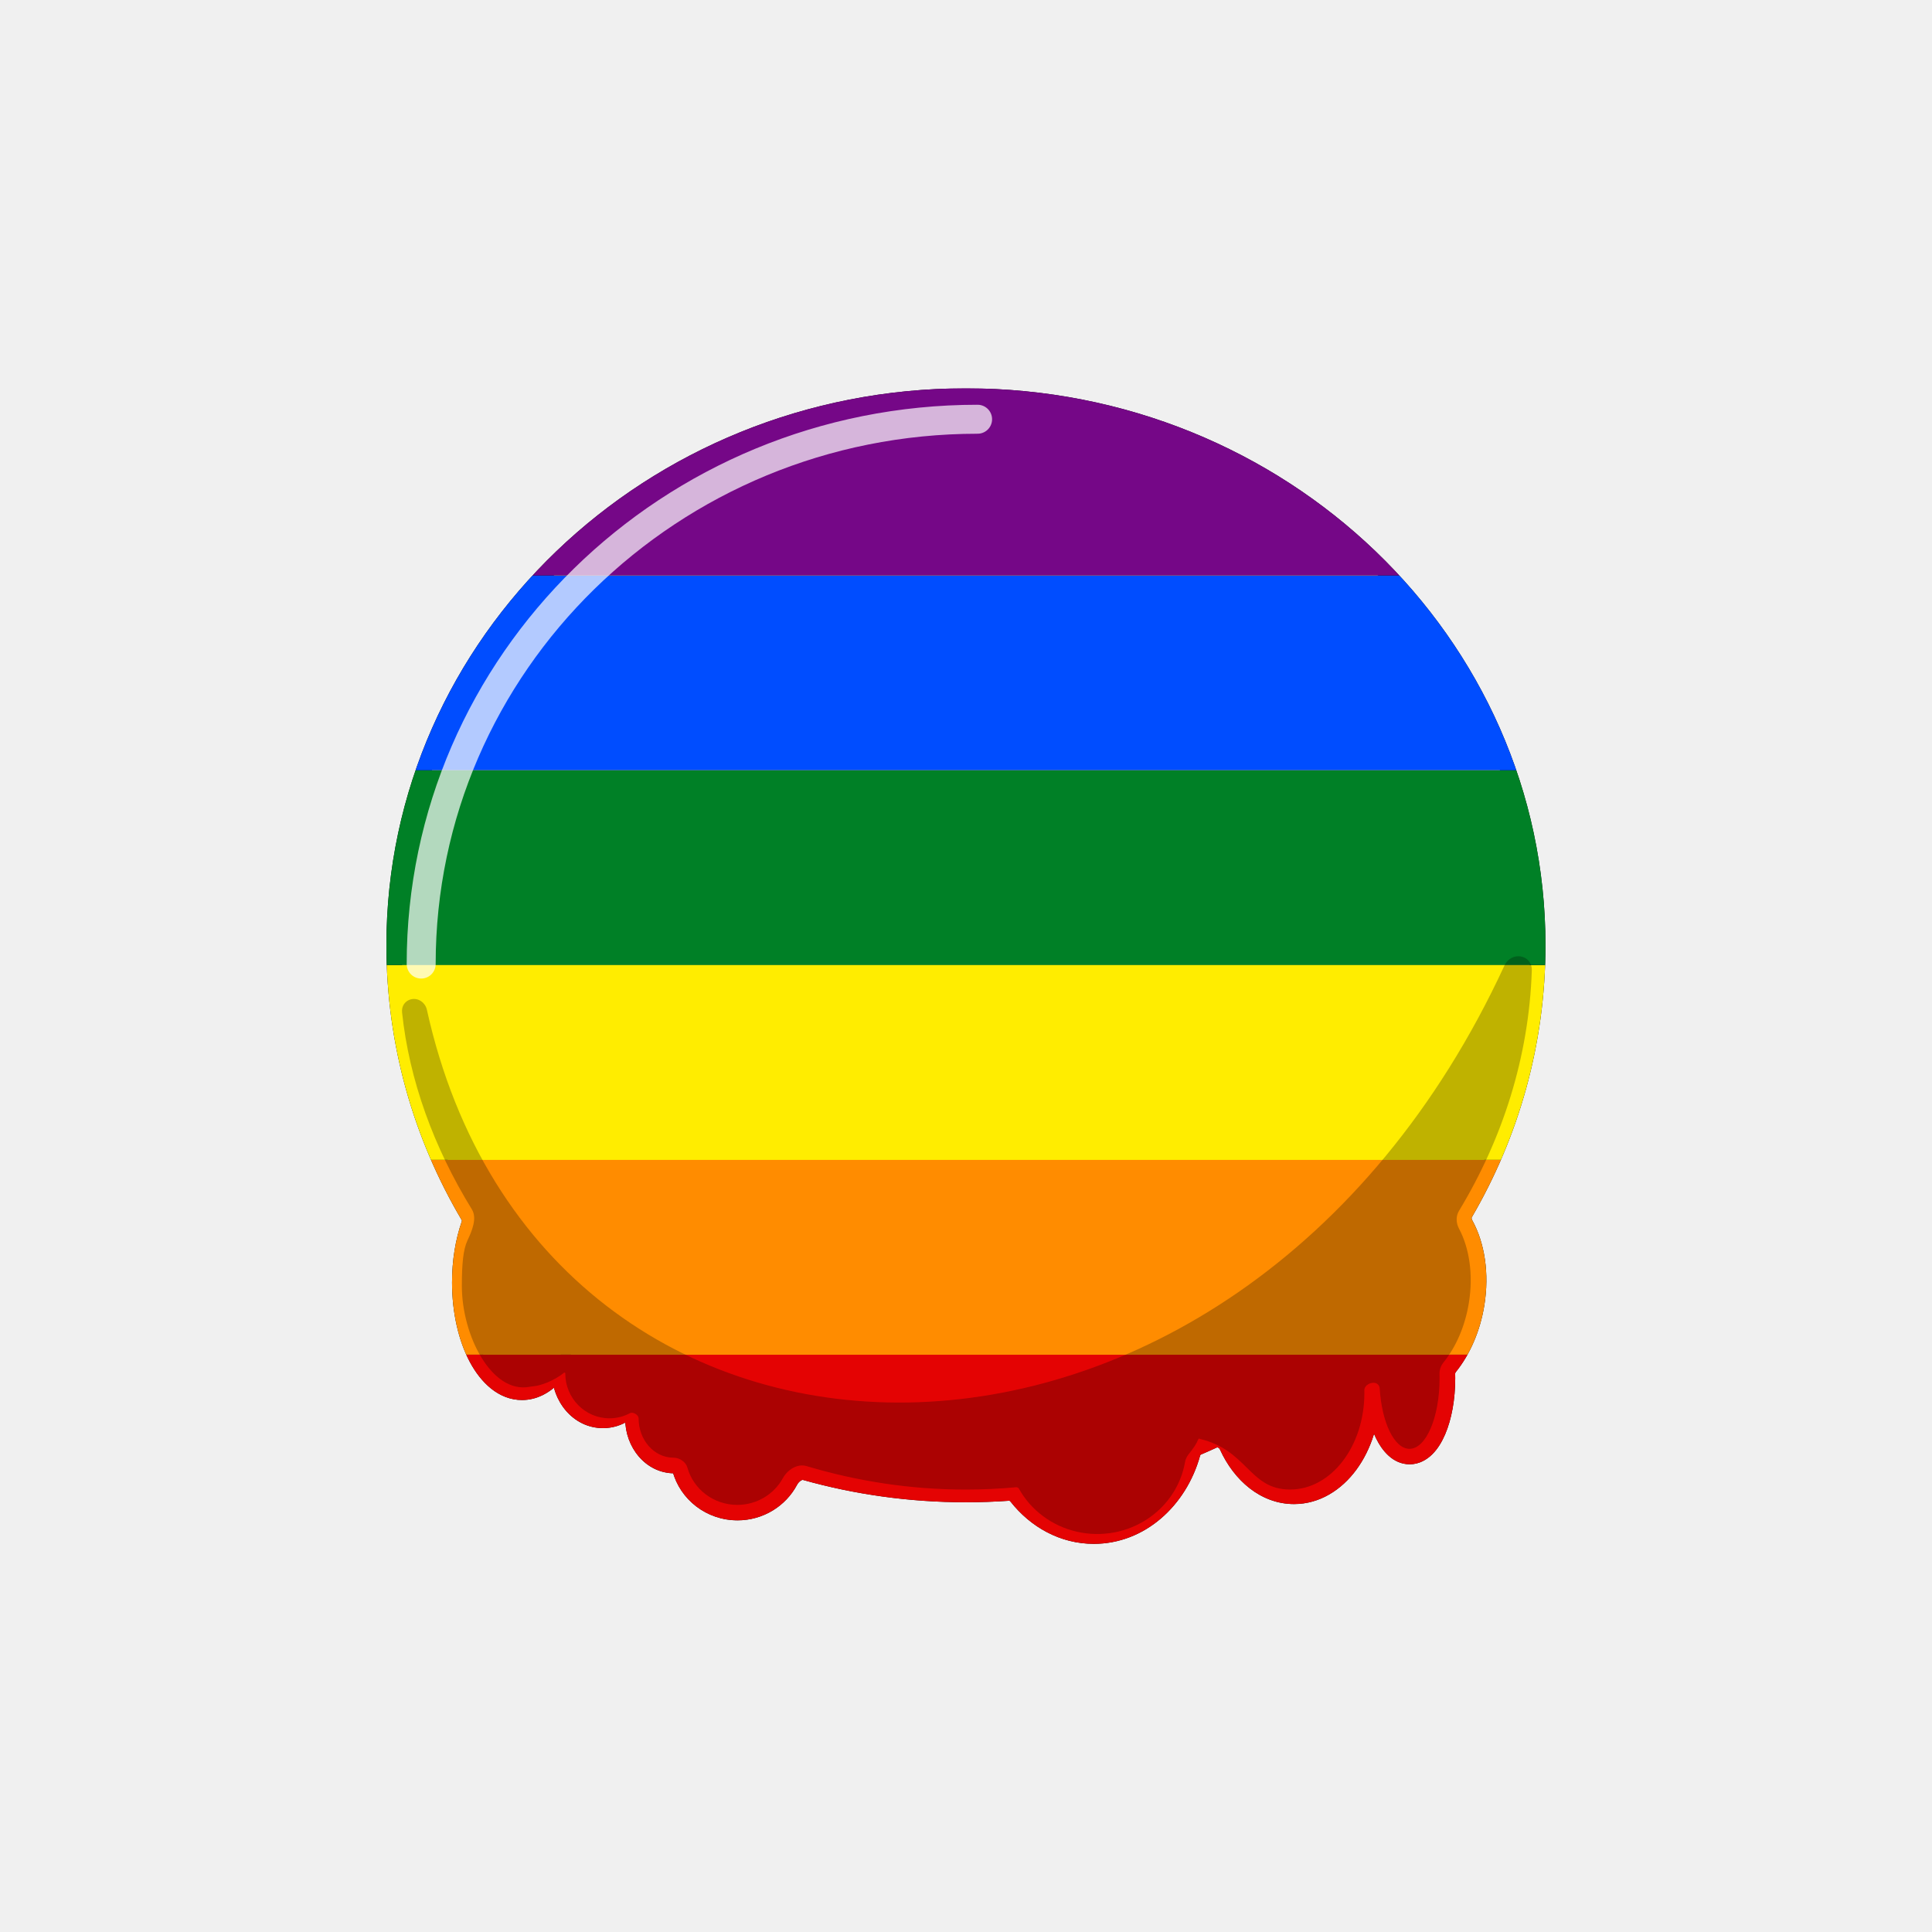
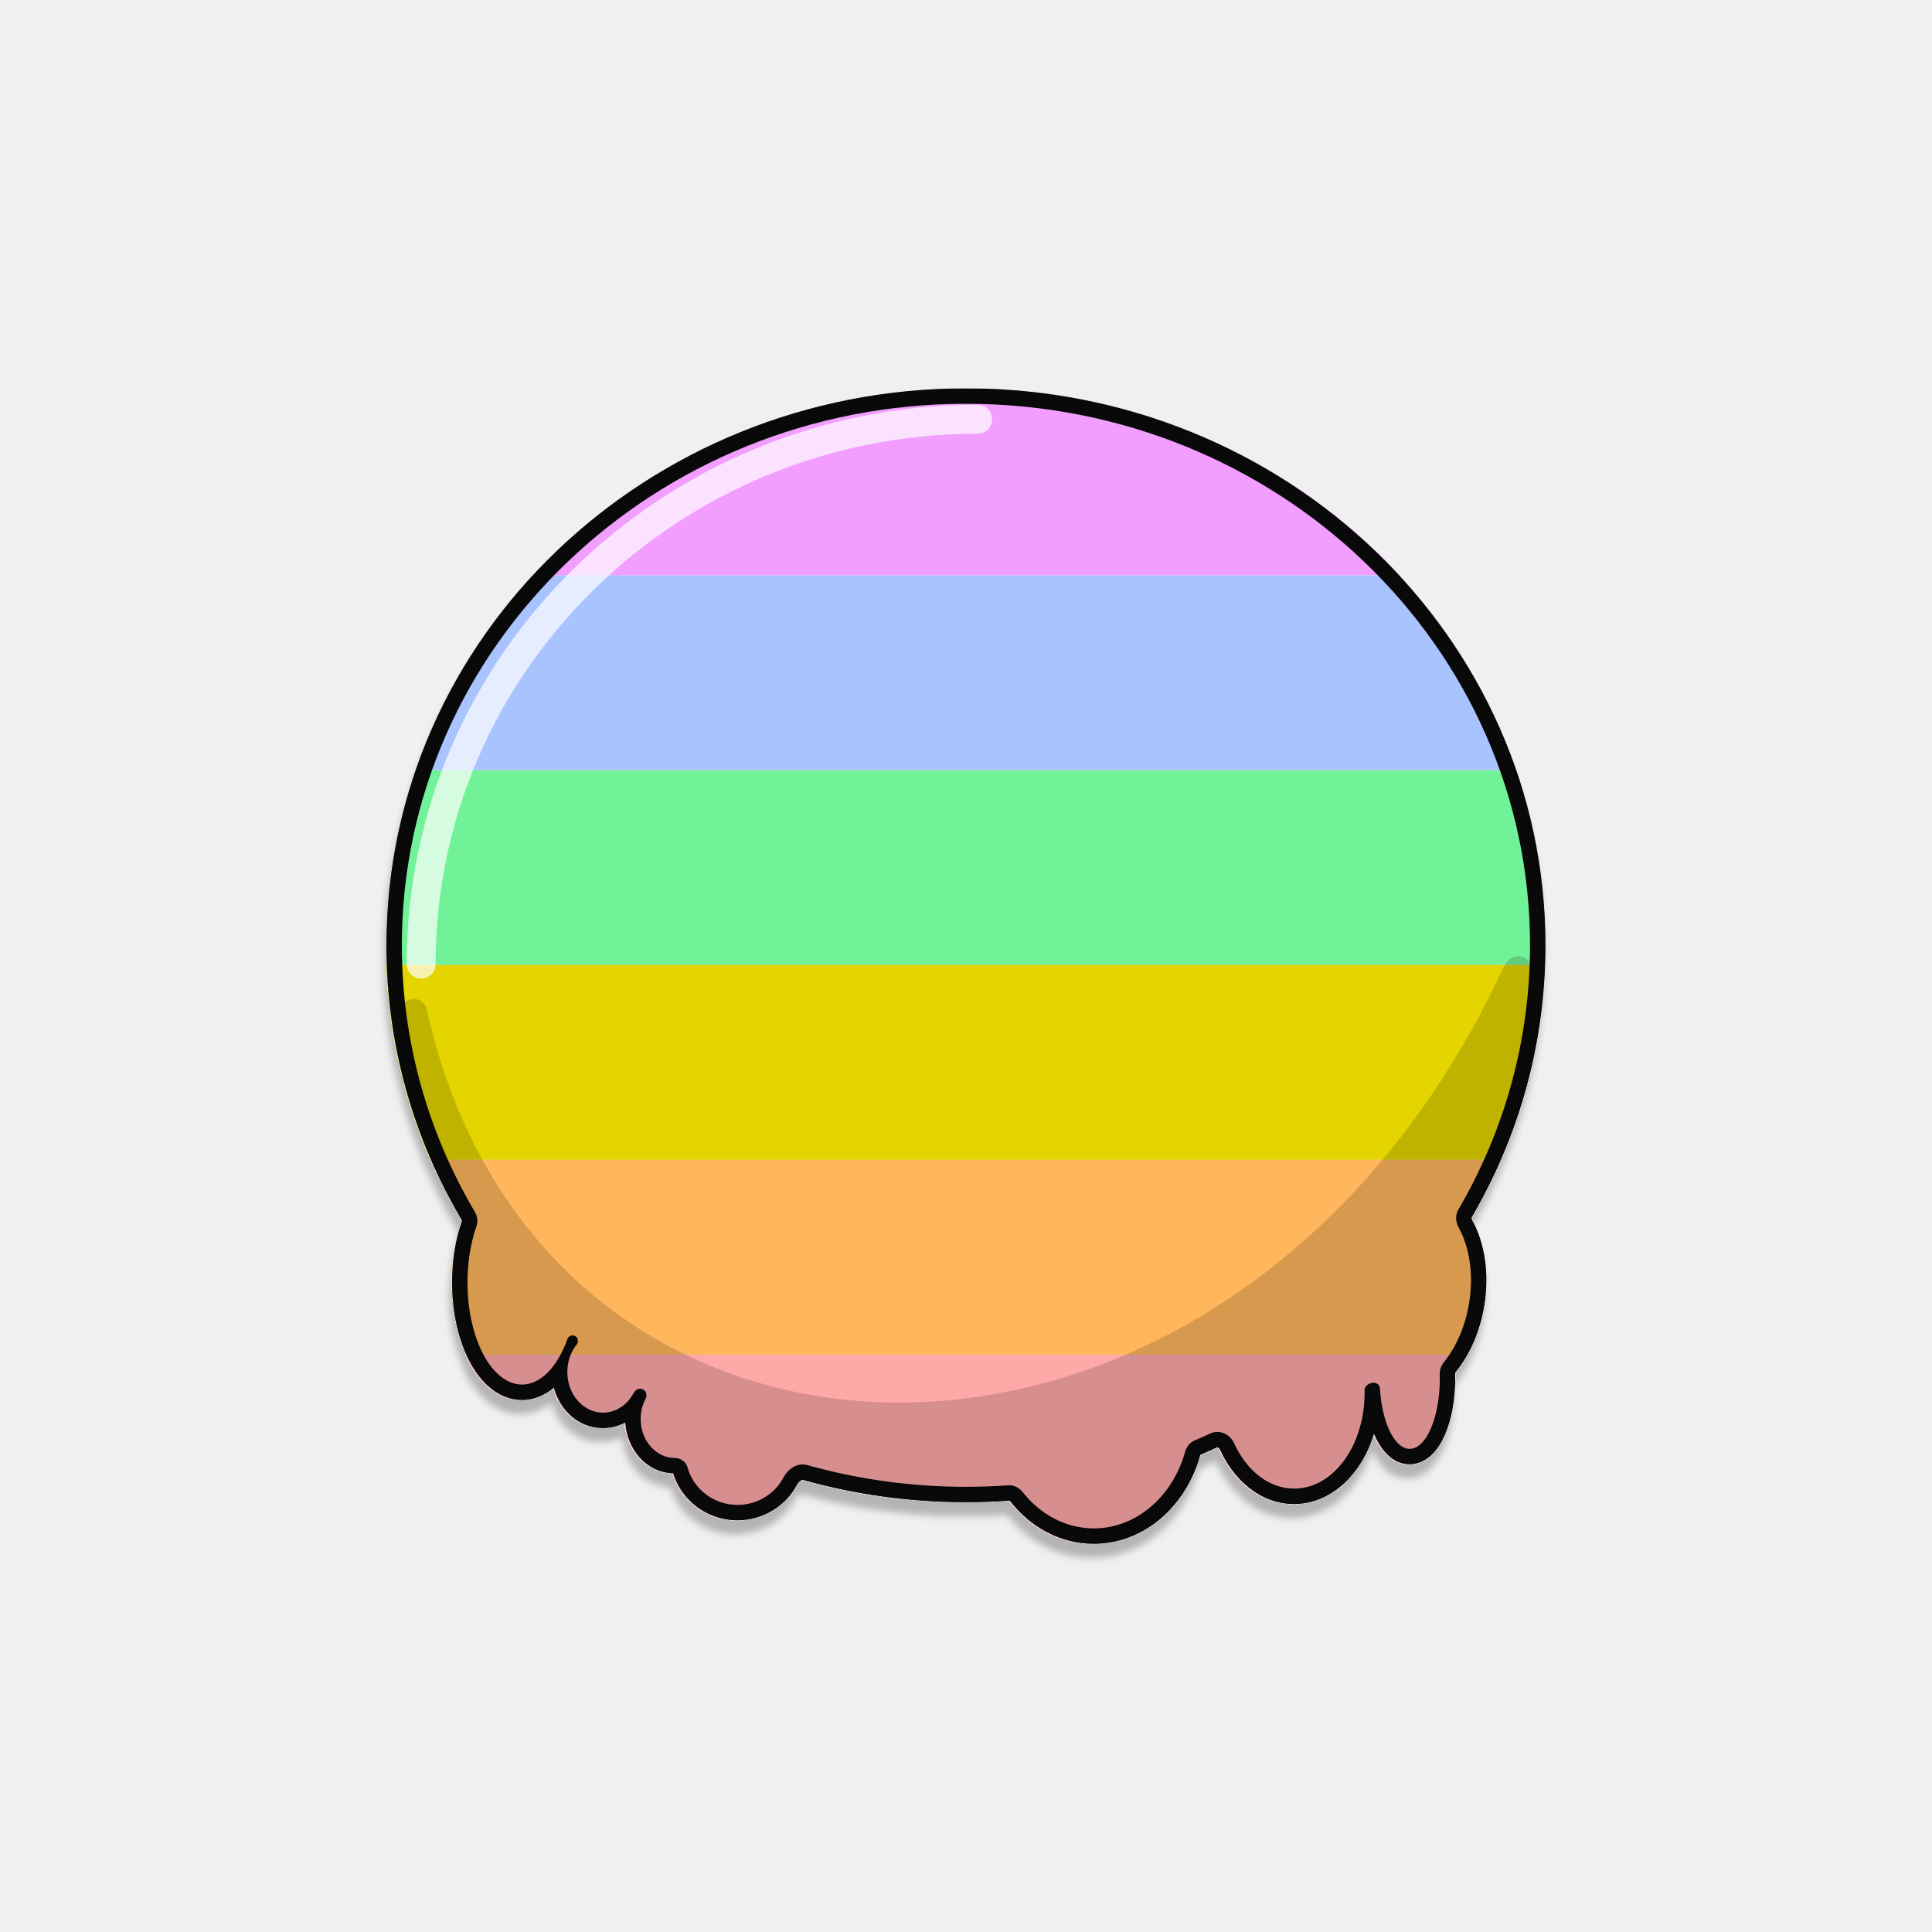
<svg xmlns="http://www.w3.org/2000/svg" width="1000" height="1000" viewBox="0 0 1000 1000" fill="none">
-   <mask id="path-1-outside-1_728_80883" maskUnits="userSpaceOnUse" x="200" y="201" width="600" height="599" fill="black">
-     <rect fill="white" x="200" y="201" width="600" height="599" />
-     <path fill-rule="evenodd" clip-rule="evenodd" d="M791.939 489.283C791.939 538.983 778.463 585.663 754.828 626.137C753.169 628.979 753.402 632.514 754.992 635.394C760.531 645.426 762.806 659.423 760.404 674.31C758.429 686.545 753.633 697.286 747.302 705.136C745.916 706.855 745.14 708.999 745.196 711.206C745.214 711.937 745.224 712.673 745.224 713.415C745.224 733.572 738.252 749.913 729.652 749.913C721.796 749.913 715.299 736.278 714.234 718.554C714.17 717.495 713.56 716.582 712.621 716.09C710.209 714.826 706.227 716.818 706.281 719.54C706.29 719.993 706.295 720.447 706.295 720.902C706.295 748.295 689.955 770.501 669.798 770.501C656.667 770.501 645.156 761.077 638.727 746.934C636.622 742.304 631.158 739.795 626.542 741.93C623.846 743.177 621.126 744.386 618.384 745.555C615.933 746.6 614.163 748.776 613.452 751.344C607.07 774.394 588.305 791.089 566.149 791.089C551.545 791.089 538.414 783.836 529.332 772.29C527.515 769.98 524.722 768.586 521.791 768.794C514.586 769.305 507.31 769.565 499.969 769.565C471.408 769.565 443.804 765.628 417.715 758.289C412.846 756.919 407.857 760.319 405.486 764.786C401.027 773.186 392.059 778.924 381.722 778.924C369.286 778.924 358.832 770.62 355.827 759.367C355.078 756.563 352.021 754.592 349.119 754.592C339.444 754.592 331.601 745.584 331.601 734.471C331.601 730.639 332.534 727.057 334.153 724.008C335 722.414 334.664 720.354 333.164 719.35C331.413 718.178 329.011 719.032 328.034 720.899C324.809 727.065 318.896 731.196 312.136 731.196C301.923 731.196 293.645 721.769 293.645 710.14C293.645 704.702 295.455 699.745 298.427 696.009C299.402 694.783 299.396 692.968 298.242 691.908C296.766 690.554 294.359 691.21 293.687 693.096C288.627 707.297 279.995 716.65 270.196 716.65C254.609 716.65 241.973 692.978 241.973 663.777C241.973 653.104 243.661 643.17 246.564 634.86C247.414 632.428 247.232 629.731 245.92 627.514C221.783 586.722 208 539.548 208 489.283C208 334.487 338.719 209 499.969 209C661.22 209 791.939 334.487 791.939 489.283Z" />
-   </mask>
-   <path fill-rule="evenodd" clip-rule="evenodd" d="M791.939 489.283C791.939 538.983 778.463 585.663 754.828 626.137C753.169 628.979 753.402 632.514 754.992 635.394C760.531 645.426 762.806 659.423 760.404 674.31C758.429 686.545 753.633 697.286 747.302 705.136C745.916 706.855 745.14 708.999 745.196 711.206C745.214 711.937 745.224 712.673 745.224 713.415C745.224 733.572 738.252 749.913 729.652 749.913C721.796 749.913 715.299 736.278 714.234 718.554C714.17 717.495 713.56 716.582 712.621 716.09C710.209 714.826 706.227 716.818 706.281 719.54C706.29 719.993 706.295 720.447 706.295 720.902C706.295 748.295 689.955 770.501 669.798 770.501C656.667 770.501 645.156 761.077 638.727 746.934C636.622 742.304 631.158 739.795 626.542 741.93C623.846 743.177 621.126 744.386 618.384 745.555C615.933 746.6 614.163 748.776 613.452 751.344C607.07 774.394 588.305 791.089 566.149 791.089C551.545 791.089 538.414 783.836 529.332 772.29C527.515 769.98 524.722 768.586 521.791 768.794C514.586 769.305 507.31 769.565 499.969 769.565C471.408 769.565 443.804 765.628 417.715 758.289C412.846 756.919 407.857 760.319 405.486 764.786C401.027 773.186 392.059 778.924 381.722 778.924C369.286 778.924 358.832 770.62 355.827 759.367C355.078 756.563 352.021 754.592 349.119 754.592C339.444 754.592 331.601 745.584 331.601 734.471C331.601 730.639 332.534 727.057 334.153 724.008C335 722.414 334.664 720.354 333.164 719.35C331.413 718.178 329.011 719.032 328.034 720.899C324.809 727.065 318.896 731.196 312.136 731.196C301.923 731.196 293.645 721.769 293.645 710.14C293.645 704.702 295.455 699.745 298.427 696.009C299.402 694.783 299.396 692.968 298.242 691.908C296.766 690.554 294.359 691.21 293.687 693.096C288.627 707.297 279.995 716.65 270.196 716.65C254.609 716.65 241.973 692.978 241.973 663.777C241.973 653.104 243.661 643.17 246.564 634.86C247.414 632.428 247.232 629.731 245.92 627.514C221.783 586.722 208 539.548 208 489.283C208 334.487 338.719 209 499.969 209C661.22 209 791.939 334.487 791.939 489.283Z" fill="#FFC700" />
-   <path d="M760.404 674.31L768.302 675.584V675.584L760.404 674.31ZM245.92 627.514L252.805 623.44L245.92 627.514ZM293.687 693.096L301.223 695.781L293.687 693.096ZM298.427 696.009L292.166 691.029L298.427 696.009ZM334.153 724.008L341.218 727.76L334.153 724.008ZM417.715 758.289L415.548 765.99L417.715 758.289ZM405.486 764.786L398.419 761.036L405.486 764.786ZM529.332 772.29L523.044 777.236L529.332 772.29ZM521.791 768.794L522.357 776.774L521.791 768.794ZM706.281 719.54L698.283 719.699L706.281 719.54ZM355.827 759.367L348.098 761.432L355.827 759.367ZM714.234 718.554L722.219 718.073L714.234 718.554ZM747.302 705.136L753.529 710.159L747.302 705.136ZM745.196 711.206L737.198 711.41L745.196 711.206ZM328.034 720.899L335.123 724.607L328.034 720.899ZM638.727 746.934L646.01 743.623L638.727 746.934ZM626.542 741.93L623.184 734.669L626.542 741.93ZM618.384 745.555L615.246 738.196L618.384 745.555ZM613.452 751.344L621.162 753.479L613.452 751.344ZM754.828 626.137L761.737 630.171L754.828 626.137ZM754.992 635.394L747.988 639.261L754.992 635.394ZM761.737 630.171C786.06 588.518 799.939 540.452 799.939 489.283H783.939C783.939 537.514 770.866 582.808 747.92 622.103L761.737 630.171ZM768.302 675.584C770.937 659.256 768.545 643.39 761.995 631.528L747.988 639.261C752.516 647.462 754.676 659.59 752.506 673.035L768.302 675.584ZM753.529 710.159C760.82 701.119 766.129 689.05 768.302 675.584L752.506 673.035C750.73 684.039 746.446 693.454 741.075 700.114L753.529 710.159ZM753.224 713.415C753.224 712.606 753.214 711.801 753.193 711.003L737.198 711.41C737.215 712.073 737.224 712.741 737.224 713.415H753.224ZM729.652 757.913C734.52 757.913 738.481 755.566 741.346 752.726C744.177 749.919 746.36 746.255 748.021 742.362C751.356 734.547 753.224 724.307 753.224 713.415H737.224C737.224 722.68 735.606 730.689 733.305 736.083C732.148 738.795 730.975 740.477 730.081 741.363C729.22 742.217 729.084 741.913 729.652 741.913V757.913ZM706.248 719.034C706.825 728.633 708.885 737.567 712.204 744.383C715.202 750.537 720.796 757.913 729.652 757.913V741.913C730.653 741.913 729.07 742.471 726.589 737.376C724.43 732.944 722.708 726.198 722.219 718.073L706.248 719.034ZM698.283 719.699C698.291 720.098 698.295 720.499 698.295 720.902H714.295C714.295 720.394 714.29 719.887 714.28 719.382L698.283 719.699ZM698.295 720.902C698.295 733.07 694.655 743.767 689.161 751.233C683.666 758.701 676.728 762.501 669.798 762.501V778.501C683.026 778.501 694.335 771.198 702.049 760.715C709.765 750.229 714.295 736.127 714.295 720.902H698.295ZM669.798 762.501C660.833 762.501 651.628 755.983 646.01 743.623L631.444 750.244C638.684 766.171 652.501 778.501 669.798 778.501V762.501ZM621.522 752.914C624.338 751.713 627.131 750.472 629.901 749.191L623.184 734.669C620.56 735.883 617.914 737.059 615.246 738.196L621.522 752.914ZM566.149 799.089C592.631 799.089 614.03 779.236 621.162 753.479L605.742 749.209C600.11 769.551 583.978 783.089 566.149 783.089V799.089ZM523.044 777.236C533.427 790.435 548.762 799.089 566.149 799.089V783.089C554.328 783.089 543.401 777.236 535.619 767.343L523.044 777.236ZM499.969 777.565C507.499 777.565 514.964 777.299 522.357 776.774L521.225 760.814C514.209 761.312 507.121 761.565 499.969 761.565V777.565ZM415.548 765.99C442.338 773.526 470.67 777.565 499.969 777.565V761.565C472.145 761.565 445.271 757.73 419.881 750.588L415.548 765.99ZM381.722 786.924C395.072 786.924 406.731 779.504 412.552 768.537L398.419 761.036C395.324 766.868 389.046 770.924 381.722 770.924V786.924ZM348.098 761.432C352.041 776.198 365.676 786.924 381.722 786.924V770.924C372.897 770.924 365.623 765.043 363.556 757.303L348.098 761.432ZM323.601 734.471C323.601 748.926 334.021 762.592 349.119 762.592V746.592C344.867 746.592 339.601 742.242 339.601 734.471H323.601ZM327.088 720.255C324.85 724.468 323.601 729.34 323.601 734.471H339.601C339.601 731.937 340.217 729.645 341.218 727.76L327.088 720.255ZM312.136 739.196C322.356 739.196 330.757 732.955 335.123 724.607L320.945 717.191C318.862 721.175 315.437 723.196 312.136 723.196V739.196ZM285.645 710.14C285.645 725.179 296.56 739.196 312.136 739.196V723.196C307.286 723.196 301.645 718.358 301.645 710.14H285.645ZM292.166 691.029C288.044 696.211 285.645 702.932 285.645 710.14H301.645C301.645 706.472 302.866 703.28 304.688 700.989L292.166 691.029ZM270.196 724.65C277.822 724.65 284.375 720.978 289.443 715.786C294.48 710.626 298.424 703.634 301.223 695.781L286.151 690.41C283.889 696.758 280.987 701.543 277.994 704.61C275.031 707.645 272.368 708.65 270.196 708.65V724.65ZM233.973 663.777C233.973 679.426 237.341 693.99 243.182 704.931C248.84 715.53 258.013 724.65 270.196 724.65V708.65C266.792 708.65 261.854 705.934 257.297 697.397C252.922 689.201 249.973 677.329 249.973 663.777H233.973ZM239.011 632.222C235.785 641.458 233.973 652.292 233.973 663.777H249.973C249.973 653.916 251.537 644.882 254.116 637.499L239.011 632.222ZM200 489.283C200 541.034 214.196 589.609 239.035 631.587L252.805 623.44C229.371 583.836 216 538.062 216 489.283H200ZM499.969 201C334.612 201 200 329.764 200 489.283H216C216 339.21 342.826 217 499.969 217V201ZM799.939 489.283C799.939 329.764 665.327 201 499.969 201V217C657.112 217 783.939 339.21 783.939 489.283H799.939ZM254.116 637.499C255.677 633.032 255.418 627.856 252.805 623.44L239.035 631.587C239.046 631.606 239.151 631.823 239.011 632.222L254.116 637.499ZM303.651 686.014C297.731 680.581 288.642 683.419 286.151 690.41L301.223 695.781C300.076 699 295.801 700.527 292.832 697.802L303.651 686.014ZM304.688 700.989C307.851 697.012 308.38 690.354 303.651 686.014L292.832 697.802C290.413 695.582 290.954 692.553 292.166 691.029L304.688 700.989ZM341.218 727.76C343.632 723.216 343.124 716.39 337.614 712.702L328.714 725.998C327.513 725.194 326.889 724.019 326.69 723.005C326.499 722.036 326.65 721.078 327.088 720.255L341.218 727.76ZM419.881 750.588C409.957 747.796 401.748 754.763 398.419 761.036L412.552 768.537C413.084 767.534 413.898 766.717 414.65 766.284C415 766.083 415.252 766.013 415.383 765.992C415.495 765.973 415.532 765.985 415.548 765.99L419.881 750.588ZM535.619 767.343C532.355 763.193 527.098 760.398 521.225 760.814L522.357 776.774C522.367 776.773 522.43 776.769 522.558 776.829C522.696 776.895 522.878 777.024 523.044 777.236L535.619 767.343ZM716.334 709.004C712.091 706.78 707.607 707.761 704.795 709.243C702.026 710.704 698.173 714.163 698.283 719.699L714.28 719.382C714.307 720.752 713.806 721.799 713.36 722.407C712.94 722.98 712.513 723.262 712.257 723.397C711.993 723.536 711.647 723.659 711.182 723.692C710.72 723.726 709.875 723.683 708.907 723.176L716.334 709.004ZM363.556 757.303C361.703 750.367 354.946 746.592 349.119 746.592V762.592C348.947 762.592 348.852 762.565 348.823 762.555C348.792 762.545 348.767 762.534 348.733 762.51C348.713 762.496 348.306 762.212 348.098 761.432L363.556 757.303ZM722.219 718.073C721.981 714.116 719.666 710.75 716.334 709.004L708.907 723.176C707.454 722.414 706.359 720.874 706.248 719.034L722.219 718.073ZM741.075 700.114C738.576 703.212 737.091 707.185 737.198 711.41L753.193 711.003C753.188 710.813 753.256 710.497 753.529 710.159L741.075 700.114ZM337.614 712.702C331.142 708.37 323.677 711.969 320.945 717.191L335.123 724.607C334.608 725.592 333.75 726.284 332.741 726.607C331.671 726.948 330.121 726.94 328.714 725.998L337.614 712.702ZM646.01 743.623C642.369 735.615 632.458 730.379 623.184 734.669L629.901 749.191C629.933 749.176 630.081 749.102 630.443 749.256C630.848 749.428 631.237 749.79 631.444 750.244L646.01 743.623ZM615.246 738.196C610.348 740.285 607.04 744.522 605.742 749.209L621.162 753.479C621.219 753.273 621.309 753.122 621.387 753.029C621.461 752.942 621.511 752.919 621.522 752.914L615.246 738.196ZM747.92 622.103C744.584 627.816 745.301 634.393 747.988 639.261L761.995 631.528C761.779 631.136 761.696 630.766 761.688 630.503C761.68 630.261 761.734 630.176 761.737 630.171L747.92 622.103Z" fill="#090909" mask="url(#path-1-outside-1_728_80883)" />
-   <mask id="mask0_728_80883" style="mask-type:alpha" maskUnits="userSpaceOnUse" x="200" y="201" width="600" height="599">
-     <path d="M758.282 628.154C782.262 587.09 795.939 539.718 795.939 489.283C795.939 332.125 663.273 205 499.969 205C336.666 205 204 332.125 204 489.283C204 540.291 217.989 588.166 242.477 629.55C243.139 630.669 243.282 632.125 242.788 633.541C239.723 642.314 237.973 652.698 237.973 663.777C237.973 678.902 241.237 692.793 246.71 703.047C252.093 713.131 260.208 720.65 270.196 720.65C276.459 720.65 282.039 717.645 286.581 712.992C287.653 711.893 288.678 710.693 289.654 709.402C289.648 709.647 289.645 709.893 289.645 710.14C289.645 723.474 299.242 735.196 312.136 735.196C318.746 735.196 324.547 732.053 328.584 727.236C327.943 729.528 327.601 731.96 327.601 734.471C327.601 747.255 336.732 758.592 349.119 758.592C350.559 758.592 351.765 759.661 351.962 760.4C355.436 773.409 367.481 782.924 381.722 782.924C393.566 782.924 403.879 776.345 409.019 766.661C410.911 763.096 414.291 761.481 416.632 762.139C443.071 769.577 471.039 773.565 499.969 773.565C507.404 773.565 514.775 773.302 522.074 772.784C523.534 772.681 525.095 773.374 526.188 774.763C535.921 787.135 550.153 795.089 566.149 795.089C590.468 795.089 610.55 776.815 617.307 752.412C617.725 750.904 618.726 749.758 619.953 749.235C622.732 748.049 625.488 746.825 628.221 745.56C630.508 744.503 633.749 745.649 635.086 748.589C641.92 763.624 654.584 774.501 669.798 774.501C681.451 774.501 691.668 768.074 698.827 758.345C705.987 748.614 710.295 735.362 710.295 720.902C710.295 720.574 710.292 720.246 710.288 719.919C710.297 719.913 710.305 719.908 710.315 719.902C710.956 728.695 712.893 736.661 715.8 742.631C718.669 748.52 723.26 753.913 729.652 753.913C733.161 753.913 736.166 752.229 738.53 749.885C740.877 747.558 742.807 744.39 744.342 740.793C747.418 733.582 749.224 723.9 749.224 713.415C749.224 712.639 749.214 711.869 749.195 711.104C749.164 709.906 749.586 708.676 750.415 707.648C757.226 699.203 762.279 687.797 764.353 674.947C766.871 659.34 764.538 644.408 758.494 633.461C757.452 631.574 757.461 629.56 758.282 628.154Z" fill="#FFC700" stroke="#090909" stroke-width="8" />
-   </mask>
-   <g mask="url(#mask0_728_80883)">
-     <g style="mix-blend-mode:color">
-       <rect x="828" y="802" width="656.347" height="100.833" transform="rotate(-180 828 802)" fill="#E40303" />
-       <rect x="828" y="701.167" width="656.347" height="100.833" transform="rotate(-180 828 701.167)" fill="#FF8C00" />
-       <rect x="828" y="600.333" width="656.347" height="100.833" transform="rotate(-180 828 600.333)" fill="#FFED00" />
-       <rect x="828" y="499.5" width="656.347" height="100.833" transform="rotate(-180 828 499.5)" fill="#008026" />
-       <rect x="828" y="398.667" width="656.347" height="100.833" transform="rotate(-180 828 398.667)" fill="#004DFF" />
-       <rect x="828" y="297.833" width="656.347" height="100.833" transform="rotate(-180 828 297.833)" fill="#750787" />
-     </g>
+   <g filter="url(#filter0_d_728_80883)">
+     <path d="M724.559 297.833L276 297.833C330.998 238.389 411.175 201 500.28 201C589.385 201 669.562 238.389 724.559 297.833Z" fill="#F19EFF" />
+     <path d="M724.142 297.834C750.941 326.8 771.761 361.003 784.723 398.667L215 398.667C227.961 361.003 248.782 326.8 275.581 297.834L724.142 297.834Z" fill="#A9C3FF" />
+     <path d="M799.754 499.5C799.877 496.109 799.939 492.703 799.939 489.283C799.939 457.609 794.632 427.148 784.831 398.667L215.108 398.667C205.307 427.148 200 457.609 200 489.283C200 492.703 200.062 496.109 200.185 499.5L799.754 499.5Z" fill="#72F298" />
+     <path d="M222.881 600.333C209.316 569.126 201.292 535.133 200 499.5L799.569 499.5C798.277 535.133 790.253 569.126 776.688 600.333L222.881 600.333Z" fill="#E4D400" />
+     <path d="M241.267 701.167C236.57 690.752 233.906 677.693 233.906 663.777C233.906 652.293 235.718 641.458 238.945 632.222C239.084 631.824 238.979 631.607 238.968 631.588C233.019 621.533 227.68 611.099 223 600.334L776.806 600.334C772.346 610.595 767.286 620.554 761.67 630.172C761.667 630.176 761.614 630.262 761.621 630.504C761.629 630.766 761.713 631.136 761.929 631.528C768.478 643.39 770.87 659.257 768.235 675.585C766.72 684.976 763.679 693.688 759.504 701.167L241.267 701.167Z" fill="#FFB65D" />
+     <path d="M759.237 701.167C757.426 704.412 755.401 707.424 753.195 710.159C752.922 710.497 752.855 710.813 752.86 711.003C752.88 711.801 752.89 712.606 752.89 713.416C752.89 724.307 751.022 734.547 747.688 742.363C746.027 746.256 743.844 749.919 741.012 752.726C738.147 755.567 734.187 757.913 729.319 757.913C720.462 757.913 714.868 750.537 711.871 744.383C711.521 743.665 711.185 742.922 710.863 742.158C708.763 749.066 705.654 755.362 701.715 760.716C694.002 771.198 682.692 778.502 669.465 778.502C652.168 778.502 638.35 766.171 631.11 750.245C630.904 749.79 630.514 749.429 630.109 749.256C629.753 749.105 629.605 749.174 629.569 749.191L629.567 749.191C626.797 750.472 624.004 751.714 621.189 752.914C621.177 752.919 621.127 752.942 621.054 753.029C620.975 753.123 620.886 753.274 620.829 753.479C613.697 779.236 592.298 799.09 565.815 799.09C548.428 799.09 533.093 790.435 522.71 777.236C522.544 777.025 522.362 776.895 522.224 776.83C522.096 776.769 522.033 776.774 522.023 776.775C514.631 777.299 507.165 777.566 499.636 777.566C470.336 777.566 442.004 773.527 415.215 765.99L415.213 765.99C415.196 765.985 415.158 765.974 415.05 765.992C414.919 766.014 414.667 766.084 414.317 766.285C413.564 766.717 412.75 767.535 412.218 768.537C406.397 779.505 394.739 786.924 381.388 786.924C365.763 786.924 352.423 776.752 348.093 762.583C334.01 762.191 324.154 749.851 323.324 736.323C319.893 738.143 316.001 739.196 311.802 739.196C299.107 739.196 289.508 729.885 286.391 718.298C281.777 722.123 276.189 724.65 269.863 724.65C257.68 724.65 248.506 715.531 242.848 704.932C242.201 703.72 241.585 702.464 241 701.167L759.237 701.167Z" fill="#FFA8A8" />
+     <mask id="path-7-outside-1_728_80883" maskUnits="userSpaceOnUse" x="200" y="201" width="600" height="599" fill="black">
+       <rect fill="white" x="200" y="201" width="600" height="599" />
+       <path fill-rule="evenodd" clip-rule="evenodd" d="M791.939 489.283C791.939 538.983 778.463 585.663 754.828 626.137C753.169 628.979 753.402 632.514 754.992 635.394C760.531 645.426 762.806 659.423 760.404 674.31C758.429 686.545 753.633 697.286 747.302 705.136C745.916 706.855 745.14 708.999 745.196 711.206C745.214 711.937 745.224 712.673 745.224 713.415C745.224 733.572 738.252 749.913 729.652 749.913C721.796 749.913 715.299 736.278 714.234 718.554C714.17 717.495 713.56 716.582 712.621 716.09V716.09C710.209 714.826 706.227 716.818 706.281 719.54C706.29 719.993 706.295 720.447 706.295 720.902C706.295 748.295 689.955 770.501 669.798 770.501C656.667 770.501 645.156 761.077 638.727 746.934C636.622 742.304 631.158 739.795 626.542 741.93C623.846 743.177 621.126 744.386 618.384 745.555C615.933 746.6 614.163 748.776 613.452 751.344C607.07 774.394 588.305 791.089 566.149 791.089C551.545 791.089 538.414 783.836 529.332 772.29C527.515 769.98 524.722 768.586 521.791 768.794C514.586 769.305 507.31 769.565 499.969 769.565C471.408 769.565 443.804 765.628 417.715 758.289C412.846 756.919 407.857 760.319 405.486 764.786C401.027 773.186 392.059 778.924 381.722 778.924C369.286 778.924 358.832 770.62 355.827 759.367C355.078 756.563 352.021 754.592 349.119 754.592V754.592C339.444 754.592 331.601 745.584 331.601 734.471C331.601 730.639 332.534 727.057 334.153 724.008C335 722.414 334.664 720.354 333.164 719.35V719.35C331.413 718.178 329.011 719.032 328.034 720.899C324.809 727.065 318.896 731.196 312.136 731.196C301.923 731.196 293.645 721.769 293.645 710.14C293.645 704.702 295.455 699.745 298.427 696.009C299.402 694.783 299.396 692.968 298.242 691.908V691.908C296.766 690.554 294.359 691.209 293.687 693.096C288.627 707.297 279.995 716.65 270.196 716.65C254.609 716.65 241.973 692.978 241.973 663.777C241.973 653.104 243.661 643.17 246.564 634.86C247.414 632.428 247.232 629.731 245.92 627.514C221.783 586.722 208 539.548 208 489.283C208 334.487 338.719 209 499.969 209C661.22 209 791.939 334.487 791.939 489.283Z" />
+     </mask>
+     <path d="M760.404 674.31L768.302 675.584V675.584L760.404 674.31ZM245.92 627.514L252.805 623.44L245.92 627.514ZM293.687 693.096L301.223 695.781L293.687 693.096ZM298.427 696.009L292.166 691.029L298.427 696.009ZM334.153 724.008L327.088 720.255L334.153 724.008ZM417.715 758.289L415.548 765.99L417.715 758.289ZM405.486 764.786L398.419 761.036L405.486 764.786ZM529.332 772.29L523.044 777.236L529.332 772.29ZM521.791 768.794L522.357 776.774L521.791 768.794ZM706.281 719.54L698.283 719.699L706.281 719.54ZM355.827 759.367L348.098 761.432L355.827 759.367ZM714.234 718.554L722.219 718.073L714.234 718.554ZM747.302 705.136L753.529 710.159L747.302 705.136ZM745.196 711.206L737.198 711.41L745.196 711.206ZM328.034 720.899L335.123 724.607L328.034 720.899ZM638.727 746.934L646.01 743.623L638.727 746.934ZM626.542 741.93L623.184 734.669L626.542 741.93ZM618.384 745.555L615.246 738.196L618.384 745.555ZM613.452 751.344L621.162 753.479L613.452 751.344ZM754.828 626.137L761.737 630.171L754.828 626.137ZM754.992 635.394L747.988 639.261L754.992 635.394ZM761.737 630.171C786.06 588.518 799.939 540.452 799.939 489.283H783.939C783.939 537.514 770.866 582.808 747.92 622.103L761.737 630.171ZM768.302 675.584C770.937 659.256 768.545 643.39 761.995 631.528L747.988 639.261C752.516 647.462 754.676 659.59 752.506 673.035L768.302 675.584ZM753.529 710.159C760.82 701.119 766.129 689.05 768.302 675.584L752.506 673.035C750.73 684.039 746.446 693.454 741.075 700.114L753.529 710.159ZM753.224 713.415C753.224 712.606 753.214 711.801 753.193 711.003L737.198 711.41C737.215 712.073 737.224 712.741 737.224 713.415H753.224ZM729.652 757.913C734.52 757.913 738.481 755.566 741.346 752.726C744.177 749.919 746.36 746.255 748.021 742.362C751.356 734.547 753.224 724.307 753.224 713.415H737.224C737.224 722.68 735.606 730.689 733.305 736.083C732.148 738.795 730.975 740.477 730.081 741.363C729.22 742.217 729.084 741.913 729.652 741.913V757.913ZM706.248 719.034C706.825 728.633 708.885 737.567 712.204 744.383C715.202 750.537 720.796 757.913 729.652 757.913V741.913C730.653 741.913 729.07 742.471 726.589 737.376C724.43 732.944 722.708 726.198 722.219 718.073L706.248 719.034ZM698.283 719.699C698.291 720.098 698.295 720.499 698.295 720.902H714.295C714.295 720.394 714.29 719.887 714.28 719.382L698.283 719.699ZM698.295 720.902C698.295 733.07 694.655 743.767 689.161 751.233C683.666 758.701 676.728 762.501 669.798 762.501V778.501C683.026 778.501 694.335 771.198 702.049 760.715C709.765 750.229 714.295 736.127 714.295 720.902H698.295ZM669.798 762.501C660.833 762.501 651.628 755.983 646.01 743.623L631.444 750.244C638.684 766.171 652.501 778.501 669.798 778.501V762.501ZM621.522 752.914C624.338 751.713 627.131 750.472 629.901 749.191L623.184 734.669C620.56 735.883 617.914 737.059 615.246 738.196L621.522 752.914ZM566.149 799.089C592.631 799.089 614.03 779.236 621.162 753.479L605.742 749.209C600.11 769.551 583.978 783.089 566.149 783.089V799.089ZM523.044 777.236C533.427 790.435 548.762 799.089 566.149 799.089V783.089C554.328 783.089 543.401 777.236 535.619 767.343L523.044 777.236ZM499.969 777.565C507.499 777.565 514.964 777.299 522.357 776.774L521.225 760.814C514.209 761.312 507.121 761.565 499.969 761.565V777.565ZM415.548 765.99C442.338 773.526 470.67 777.565 499.969 777.565V761.565C472.145 761.565 445.271 757.73 419.881 750.588L415.548 765.99ZM381.722 786.924C395.072 786.924 406.731 779.504 412.552 768.537L398.419 761.036C395.324 766.868 389.046 770.924 381.722 770.924V786.924ZM348.098 761.432C352.041 776.198 365.676 786.924 381.722 786.924V770.924C372.897 770.924 365.623 765.043 363.556 757.303L348.098 761.432ZM323.601 734.471C323.601 748.926 334.021 762.592 349.119 762.592V746.592C344.867 746.592 339.601 742.242 339.601 734.471H323.601ZM327.088 720.255C324.85 724.468 323.601 729.34 323.601 734.471H339.601C339.601 731.937 340.217 729.645 341.218 727.76L327.088 720.255ZM312.136 739.196C322.356 739.196 330.757 732.955 335.123 724.607L320.945 717.191C318.862 721.175 315.437 723.196 312.136 723.196V739.196ZM285.645 710.14C285.645 725.179 296.56 739.196 312.136 739.196V723.196C307.286 723.196 301.645 718.358 301.645 710.14H285.645ZM292.166 691.029C288.044 696.211 285.645 702.932 285.645 710.14H301.645C301.645 706.472 302.866 703.28 304.688 700.989L292.166 691.029ZM270.196 724.65C277.822 724.65 284.375 720.978 289.443 715.786C294.48 710.626 298.424 703.634 301.223 695.781L286.151 690.41C283.889 696.758 280.987 701.543 277.994 704.61C275.031 707.645 272.368 708.65 270.196 708.65V724.65ZM233.973 663.777C233.973 679.426 237.341 693.99 243.182 704.931C248.84 715.53 258.013 724.65 270.196 724.65V708.65C266.792 708.65 261.854 705.934 257.297 697.397C252.922 689.201 249.973 677.329 249.973 663.777H233.973ZM239.011 632.222C235.785 641.458 233.973 652.292 233.973 663.777H249.973C249.973 653.916 251.537 644.882 254.116 637.499L239.011 632.222ZM200 489.283C200 541.034 214.196 589.609 239.035 631.587L252.805 623.44C229.371 583.836 216 538.062 216 489.283H200ZM499.969 201C334.612 201 200 329.764 200 489.283H216C216 339.21 342.826 217 499.969 217V201ZM799.939 489.283C799.939 329.764 665.327 201 499.969 201V217C657.112 217 783.939 339.21 783.939 489.283H799.939ZM254.116 637.499C255.677 633.032 255.418 627.856 252.805 623.44L239.035 631.587C239.046 631.606 239.151 631.823 239.011 632.222L254.116 637.499ZM303.651 686.014C297.731 680.581 288.642 683.419 286.151 690.41L301.223 695.781C300.076 699 295.801 700.527 292.832 697.802L303.651 686.014ZM304.688 700.989C307.851 697.012 308.38 690.354 303.651 686.014L292.832 697.802C290.413 695.582 290.954 692.553 292.166 691.029L304.688 700.989ZM341.218 727.76C343.632 723.216 343.124 716.39 337.614 712.702L328.714 725.998C327.513 725.194 326.889 724.019 326.69 723.005C326.499 722.036 326.65 721.078 327.088 720.255L341.218 727.76ZM419.881 750.588C409.957 747.796 401.748 754.763 398.419 761.036L412.552 768.537C413.084 767.534 413.898 766.717 414.65 766.284C415 766.083 415.252 766.013 415.383 765.992C415.495 765.973 415.532 765.985 415.548 765.99L419.881 750.588ZM535.619 767.343C532.355 763.193 527.098 760.398 521.225 760.814L522.357 776.774C522.367 776.773 522.43 776.769 522.558 776.829C522.696 776.895 522.878 777.024 523.044 777.236L535.619 767.343ZM716.334 709.004C712.091 706.78 707.607 707.761 704.795 709.243C702.026 710.704 698.173 714.163 698.283 719.699L714.28 719.382C714.307 720.752 713.806 721.799 713.36 722.407C712.94 722.98 712.513 723.262 712.257 723.397C711.993 723.536 711.647 723.659 711.182 723.692C710.72 723.726 709.875 723.683 708.907 723.176L716.334 709.004ZM363.556 757.303C361.703 750.367 354.946 746.592 349.119 746.592V762.592C348.947 762.592 348.852 762.565 348.823 762.555C348.792 762.545 348.767 762.534 348.733 762.51C348.713 762.496 348.306 762.212 348.098 761.432L363.556 757.303ZM722.219 718.073C721.981 714.116 719.666 710.75 716.334 709.004L708.907 723.176C707.454 722.414 706.359 720.874 706.248 719.034L722.219 718.073ZM741.075 700.114C738.576 703.212 737.091 707.185 737.198 711.41L753.193 711.003C753.188 710.813 753.256 710.497 753.529 710.159L741.075 700.114ZM337.614 712.702C331.142 708.37 323.677 711.969 320.945 717.191L335.123 724.607C334.608 725.592 333.75 726.284 332.741 726.607C331.671 726.948 330.121 726.94 328.714 725.998L337.614 712.702ZM646.01 743.623C642.369 735.615 632.458 730.379 623.184 734.669L629.901 749.191C629.933 749.176 630.081 749.102 630.443 749.256C630.848 749.428 631.237 749.79 631.444 750.244L646.01 743.623ZM615.246 738.196C610.348 740.285 607.04 744.522 605.742 749.209L621.162 753.479C621.219 753.273 621.309 753.122 621.387 753.029C621.461 752.942 621.511 752.919 621.522 752.914L615.246 738.196ZM747.92 622.103C744.584 627.816 745.301 634.393 747.988 639.261L761.995 631.528C761.779 631.136 761.696 630.766 761.688 630.503C761.68 630.261 761.734 630.176 761.737 630.171L747.92 622.103Z" fill="#090909" mask="url(#path-7-outside-1_728_80883)" />
+     <path d="M218 499C218 343.256 346.942 217 506 217" stroke="white" stroke-opacity="0.7" stroke-width="15" stroke-linecap="round" />
+     <path fill-rule="evenodd" clip-rule="evenodd" d="M620.981 744.707C620.894 744.601 620.747 744.566 620.622 744.622C620.581 744.641 620.539 744.66 620.497 744.679C620.38 744.731 620.29 744.829 620.243 744.949C619.361 747.221 617.697 749.656 615.19 752.762C614.22 753.965 613.606 755.41 613.335 756.932C612.374 762.344 610.389 767.544 607.473 772.269C604.14 777.672 599.665 782.33 594.342 785.938C589.02 789.546 582.971 792.023 576.591 793.205C570.212 794.388 563.646 794.249 557.326 792.799C551.005 791.349 545.073 788.619 539.918 784.79C534.762 780.961 530.501 776.118 527.413 770.58V770.58C527.117 770.049 526.538 769.735 525.933 769.791C517.29 770.591 508.583 771 499.834 771C471.28 771 443.654 766.685 417.523 758.86C412.674 757.407 407.623 760.726 405.178 765.158C400.654 773.355 391.799 778.924 381.615 778.924C369.266 778.924 358.871 770.735 355.784 759.602C354.954 756.611 351.646 754.486 348.541 754.486V754.486C338.598 754.486 330.537 745.364 330.537 734.113V734.113C330.537 732.358 327.63 730.621 326.083 731.449C322.907 733.15 319.289 734.113 315.451 734.113C302.82 734.113 292.58 723.688 292.58 710.829V710.829C292.58 710.52 292.216 710.341 291.973 710.533C286.483 714.853 279.888 717.197 276.021 717.549C275.384 717.607 274.742 717.683 274.113 717.802C254.604 721.498 239.053 691.454 239.053 665.588C239.053 654.196 239.743 646.781 241.969 642.035C244.283 637.101 247.077 630.565 244.221 625.924C224.487 593.858 211.804 558.993 208.117 524.085C207.406 517.356 215.602 514.473 219.682 519.87V519.87C220.3 520.688 220.739 521.664 220.96 522.665C280.877 793.605 639.246 801.378 778.689 499.785C782.22 492.147 793.143 493.969 792.861 502.379C791.356 547.236 777.679 589.537 755.176 626.723C753.477 629.53 753.647 633.058 755.189 635.954C760.507 645.943 762.655 659.698 760.297 674.31C758.323 686.545 753.526 697.287 747.195 705.137C745.808 706.856 745.032 709 745.089 711.207C745.107 711.938 745.117 712.674 745.117 713.415C745.117 733.572 738.145 749.913 729.545 749.913C721.686 749.913 715.188 736.269 714.125 718.536C714.062 717.488 713.459 716.584 712.529 716.098V716.098C710.127 714.841 706.128 716.857 706.188 719.567C706.198 720.048 706.203 720.531 706.203 721.016C706.203 748.609 688.992 770.978 667.761 770.978C656.837 770.978 651.357 765.585 645.231 759.556C639.466 753.882 633.129 747.645 621.145 744.808C621.081 744.793 621.023 744.757 620.981 744.707V744.707Z" fill="black" fill-opacity="0.16" />
  </g>
-   <path d="M218 499C218 343.256 346.942 217 506 217" stroke="white" stroke-opacity="0.7" stroke-width="15" stroke-linecap="round" />
-   <path fill-rule="evenodd" clip-rule="evenodd" d="M620.981 744.707C620.894 744.601 620.747 744.566 620.622 744.622C620.581 744.641 620.539 744.66 620.497 744.679C620.38 744.731 620.29 744.829 620.243 744.949C619.361 747.221 617.697 749.656 615.19 752.762C614.22 753.965 613.606 755.41 613.335 756.932C612.374 762.344 610.389 767.544 607.473 772.269C604.14 777.672 599.665 782.33 594.342 785.938C589.02 789.546 582.971 792.023 576.591 793.205C570.212 794.388 563.646 794.249 557.326 792.799C551.005 791.349 545.073 788.619 539.918 784.79C534.762 780.961 530.501 776.118 527.413 770.58C527.117 770.049 526.538 769.735 525.933 769.791C517.29 770.591 508.583 771 499.834 771C471.28 771 443.654 766.685 417.523 758.86C412.674 757.407 407.623 760.726 405.178 765.158C400.654 773.355 391.799 778.924 381.615 778.924C369.266 778.924 358.871 770.735 355.784 759.602C354.954 756.611 351.646 754.486 348.541 754.486C338.598 754.486 330.537 745.364 330.537 734.113C330.537 732.358 327.63 730.621 326.083 731.449C322.907 733.15 319.289 734.113 315.451 734.113C302.82 734.113 292.58 723.688 292.58 710.829C292.58 710.52 292.216 710.341 291.973 710.533C286.483 714.853 279.888 717.197 276.021 717.549C275.384 717.607 274.742 717.683 274.113 717.802C254.604 721.498 239.053 691.454 239.053 665.588C239.053 654.196 239.743 646.781 241.969 642.035C244.283 637.101 247.077 630.565 244.221 625.924C224.487 593.858 211.804 558.993 208.117 524.085C207.406 517.356 215.602 514.473 219.682 519.87C220.3 520.688 220.739 521.664 220.96 522.665C280.877 793.604 639.246 801.378 778.689 499.785C782.22 492.147 793.143 493.969 792.861 502.379C791.356 547.236 777.679 589.537 755.176 626.723C753.477 629.53 753.647 633.058 755.189 635.954C760.507 645.943 762.655 659.698 760.297 674.31C758.323 686.545 753.526 697.287 747.195 705.137C745.808 706.856 745.032 709 745.089 711.207C745.107 711.938 745.117 712.674 745.117 713.415C745.117 733.572 738.145 749.913 729.545 749.913C721.686 749.913 715.188 736.269 714.125 718.536C714.062 717.488 713.459 716.584 712.529 716.098C710.127 714.841 706.128 716.857 706.188 719.567C706.198 720.048 706.203 720.531 706.203 721.016C706.203 748.609 688.992 770.978 667.761 770.978C656.837 770.978 651.357 765.585 645.231 759.556C639.466 753.882 633.129 747.645 621.145 744.808C621.081 744.793 621.023 744.757 620.981 744.707Z" fill="black" fill-opacity="0.25" />
+   <defs>
+     <filter id="filter0_d_728_80883" x="195" y="201" width="608" height="610" filterUnits="userSpaceOnUse" color-interpolation-filters="sRGB">
+       <feFlood flood-opacity="0" result="BackgroundImageFix" />
+       <feColorMatrix in="SourceAlpha" type="matrix" values="0 0 0 0 0 0 0 0 0 0 0 0 0 0 0 0 0 0 127 0" result="hardAlpha" />
+       <feOffset dx="-1" dy="7" />
+       <feGaussianBlur stdDeviation="2" />
+       <feComposite in2="hardAlpha" operator="out" />
+       <feColorMatrix type="matrix" values="0 0 0 0 0 0 0 0 0 0 0 0 0 0 0 0 0 0 0.25 0" />
+       <feBlend mode="normal" in2="BackgroundImageFix" result="effect1_dropShadow_728_80883" />
+       <feBlend mode="normal" in="SourceGraphic" in2="effect1_dropShadow_728_80883" result="shape" />
+     </filter>
+   </defs>
</svg>
